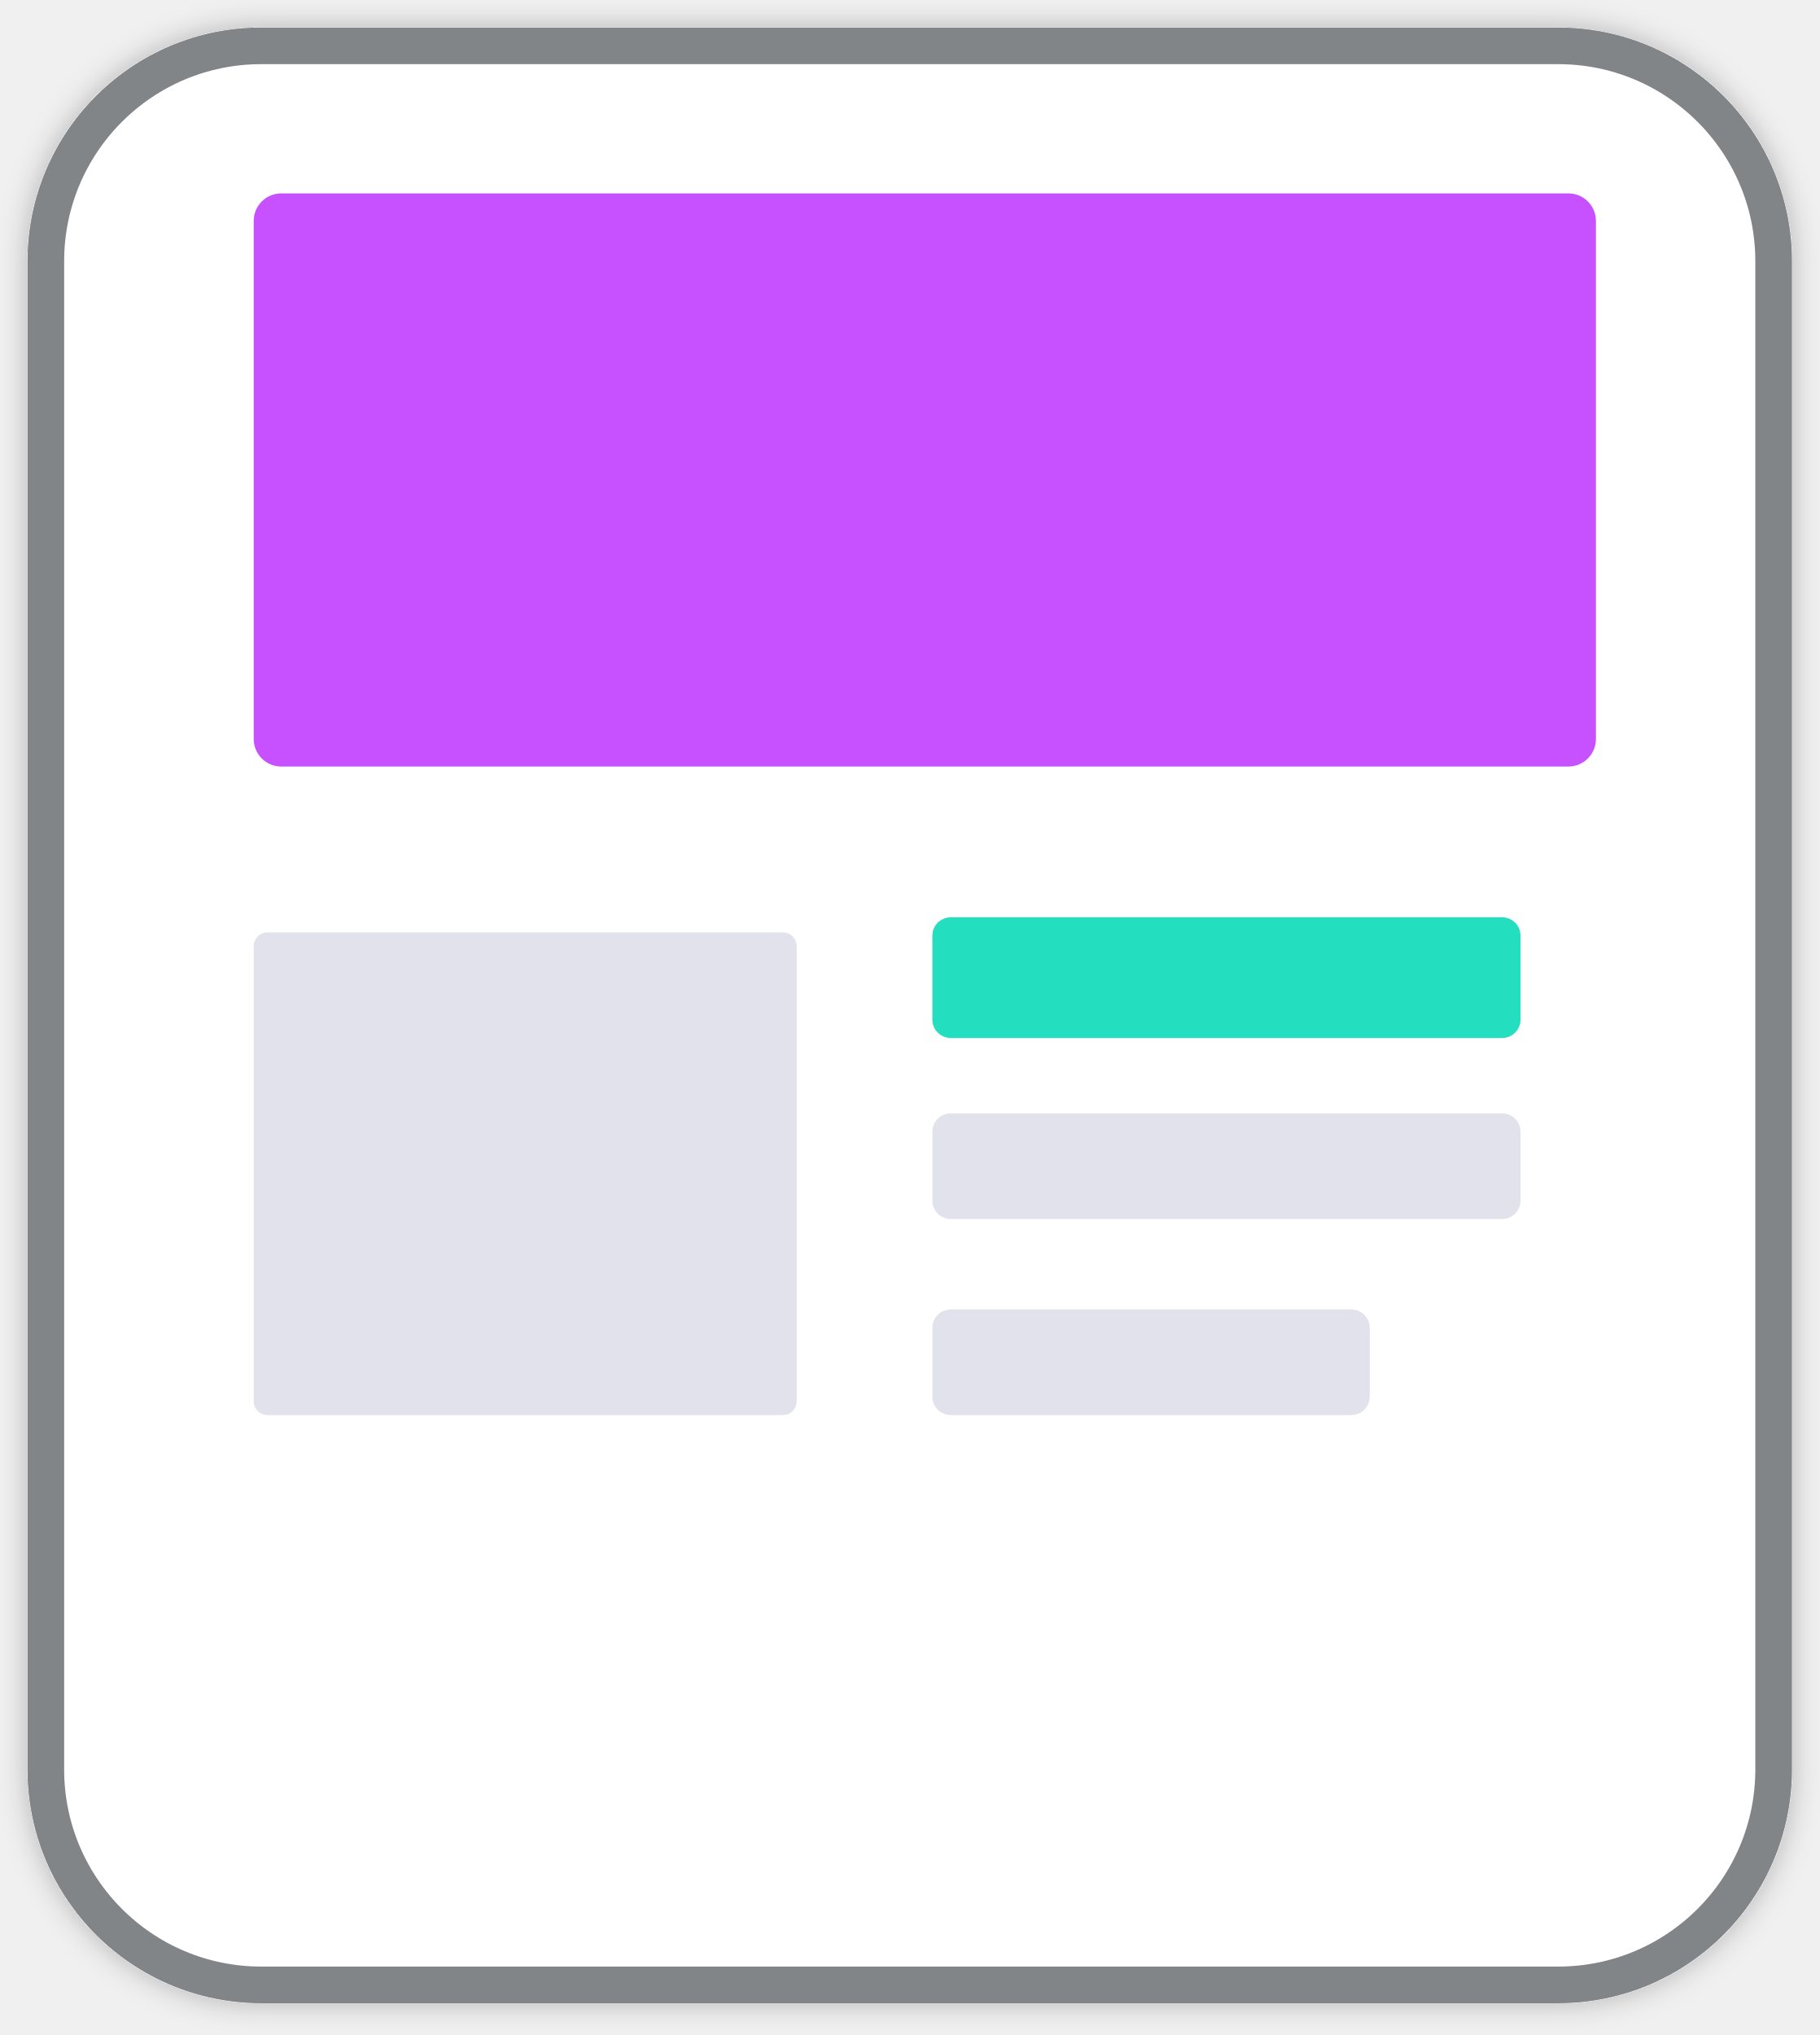
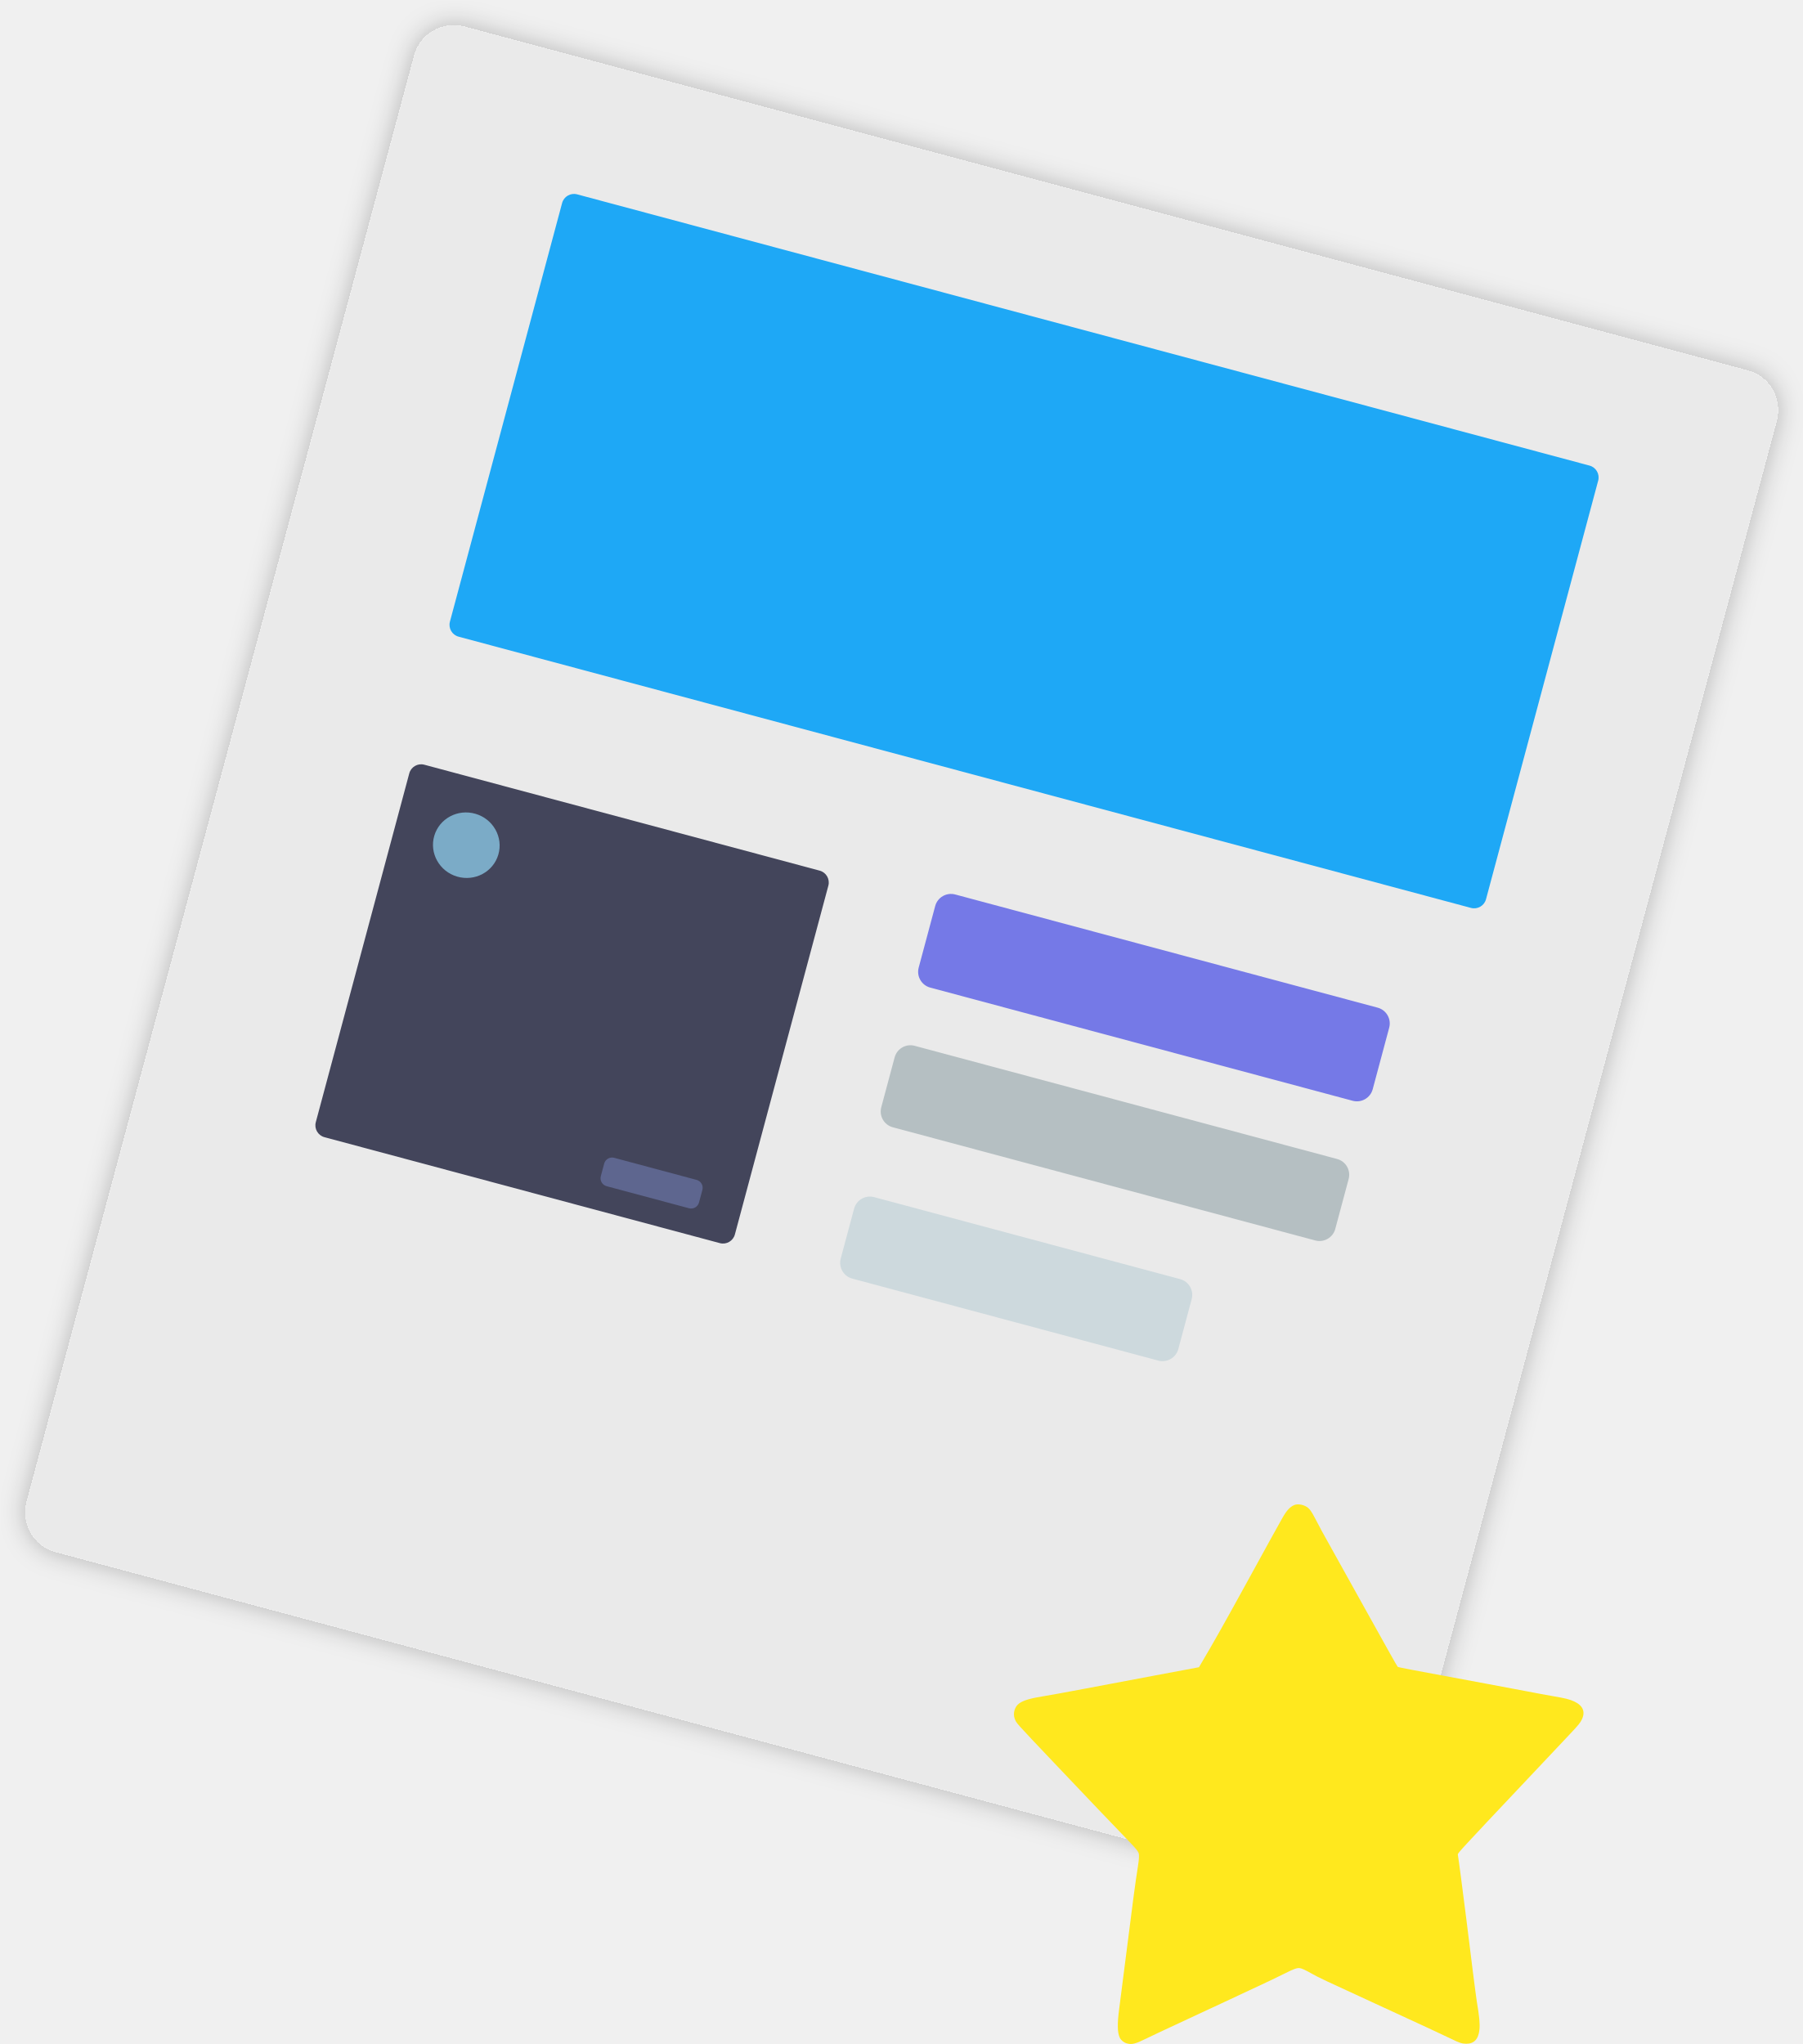
- <svg xmlns="http://www.w3.org/2000/svg" width="397" height="444" viewBox="0 0 397 444" fill="none">
-   <g filter="url(#filter0_d_159_272)">
-     <rect x="6" y="6" width="385" height="431.068" rx="51" fill="white" />
-     <rect x="10" y="10" width="377" height="423.068" rx="47" stroke="#818588" stroke-width="8" />
+ <svg xmlns="http://www.w3.org/2000/svg" width="441" height="500" viewBox="0 0 441 500" fill="none">
+   <g filter="url(#filter0_d_419_237)">
+     <path d="M101.358 13.659C102.788 8.325 108.271 5.159 113.606 6.588L427.43 90.677C432.765 92.107 435.931 97.59 434.501 102.925L339.731 456.612C338.302 461.947 332.818 465.113 327.484 463.683L13.659 379.594C8.325 378.165 5.159 372.682 6.588 367.347L101.358 13.659Z" fill="#EAEAEA" />
  </g>
-   <rect x="55.359" y="42.197" width="292.863" height="125.043" rx="6" fill="#C750FF" />
-   <rect x="203.436" y="200.145" width="128.333" height="26.325" rx="4" fill="#23DFBF" />
-   <rect x="203.436" y="242.923" width="128.333" height="23.034" rx="4" fill="#E1E2EB" />
-   <rect x="55.359" y="203.436" width="118.462" height="105.299" rx="3" fill="#E1E2EB" />
-   <rect x="203.436" y="285.701" width="95.427" height="23.034" rx="4" fill="#E1E2EB" />
+   <rect x="138.265" y="46.766" width="262.356" height="112.017" rx="3" transform="rotate(15 138.265 46.7656)" fill="#1EA8F6" />
+   <rect x="229.775" y="217.772" width="114.965" height="23.583" rx="4" transform="rotate(15 229.775 217.772)" fill="#7579E7" />
+   <rect x="219.857" y="254.788" width="114.965" height="20.635" rx="4" transform="rotate(15 219.857 254.788)" fill="#B5BFC2" />
+   <rect x="100.88" y="186.287" width="106.121" height="94.33" rx="3" transform="rotate(15 100.88 186.287)" fill="#43455B" />
+   <rect x="209.938" y="291.804" width="85.487" height="20.635" rx="4" transform="rotate(15 209.938 291.804)" fill="#CDD9DD" />
+   <rect x="148.296" y="282.706" width="24.865" height="7.182" rx="2" transform="rotate(15 148.296 282.706)" fill="#5E668F" />
+   <ellipse cx="114.056" cy="206.751" rx="8.164" ry="8" transform="rotate(16.381 114.056 206.751)" fill="#7BABC7" />
+   <path d="M316.656 368.132C315.589 368.521 314.718 369.451 313.662 371.322C312.399 373.56 309.373 379.042 305.431 386.243C299.639 396.797 296.809 401.835 293.771 406.961L293.259 407.836L282.688 409.815C276.863 410.907 268.948 412.399 265.083 413.135C261.218 413.87 257.004 414.638 255.709 414.843C251.974 415.438 250.319 415.924 249.231 416.725C248.164 417.525 247.706 419.147 248.196 420.433C248.621 421.547 248.142 421.017 257.679 431.073C265.671 439.507 273.357 447.563 275.545 449.801C276.732 451.001 277.886 452.288 278.137 452.655C278.572 453.293 278.583 453.347 278.583 454.212C278.583 454.731 278.442 455.942 278.256 457.024C278.071 458.073 277.603 461.37 277.211 464.355C275.916 474.346 275.121 480.563 274.609 484.65C274.337 486.878 273.956 489.819 273.771 491.192C273.248 495.031 273.292 497.28 273.912 498.502C274.195 499.075 274.892 499.648 275.545 499.831C276.819 500.21 277.658 500.004 280.38 498.664C281.523 498.101 284.658 496.62 287.347 495.377C290.048 494.133 296.068 491.322 300.739 489.138C305.41 486.953 309.993 484.802 310.919 484.369C311.844 483.937 313.423 483.169 314.424 482.661C316.428 481.644 317.266 481.352 317.897 481.439C318.442 481.515 319.269 481.893 320.989 482.866C322.514 483.731 324.038 484.456 336.286 490.078C347.413 495.193 353.532 498.037 355.067 498.793C356.874 499.691 357.604 499.929 358.605 499.94C360.565 499.94 361.621 498.815 361.861 496.469C362.002 495.074 361.839 493.268 361.218 489.624C361.11 488.943 360.663 485.613 360.239 482.217C359.825 478.822 359.106 473.113 358.66 469.512C357.865 463.1 356.7 454.277 356.58 453.704C356.526 453.445 356.798 453.12 359.106 450.623C362.318 447.162 364.681 444.654 371.126 437.831C373.913 434.89 377.604 430.965 379.335 429.127C381.066 427.278 383.222 425.007 384.104 424.066C386.085 421.969 386.532 421.417 386.924 420.585C387.816 418.703 387.152 417.189 385.029 416.205C383.853 415.665 382.873 415.427 379.879 414.919C378.508 414.681 375.622 414.151 373.467 413.729C371.311 413.318 366.76 412.464 363.341 411.826C345.443 408.518 341.991 407.858 341.871 407.739C341.697 407.566 339.411 403.49 330.973 388.309C326.999 381.14 323.526 374.912 323.276 374.468C323.025 374.025 322.394 372.825 321.871 371.808C320.674 369.484 320.206 368.878 319.258 368.413C318.409 367.991 317.331 367.883 316.656 368.132Z" fill="#FFE81E" />
  <defs>
-     <filter id="filter0_d_159_272" x="0" y="0" width="397" height="443.068" filterUnits="userSpaceOnUse" color-interpolation-filters="sRGB">
+     <filter id="filter0_d_419_237" x="0.245" y="0.245" width="440.6" height="469.781" filterUnits="userSpaceOnUse" color-interpolation-filters="sRGB">
      <feFlood flood-opacity="0" result="BackgroundImageFix" />
      <feColorMatrix in="SourceAlpha" type="matrix" values="0 0 0 0 0 0 0 0 0 0 0 0 0 0 0 0 0 0 127 0" result="hardAlpha" />
      <feOffset />
      <feGaussianBlur stdDeviation="3" />
      <feComposite in2="hardAlpha" operator="out" />
      <feColorMatrix type="matrix" values="0 0 0 0 0 0 0 0 0 0 0 0 0 0 0 0 0 0 0.25 0" />
-       <feBlend mode="normal" in2="BackgroundImageFix" result="effect1_dropShadow_159_272" />
-       <feBlend mode="normal" in="SourceGraphic" in2="effect1_dropShadow_159_272" result="shape" />
+       <feBlend mode="normal" in2="BackgroundImageFix" result="effect1_dropShadow_419_237" />
+       <feBlend mode="normal" in="SourceGraphic" in2="effect1_dropShadow_419_237" result="shape" />
    </filter>
  </defs>
</svg>
